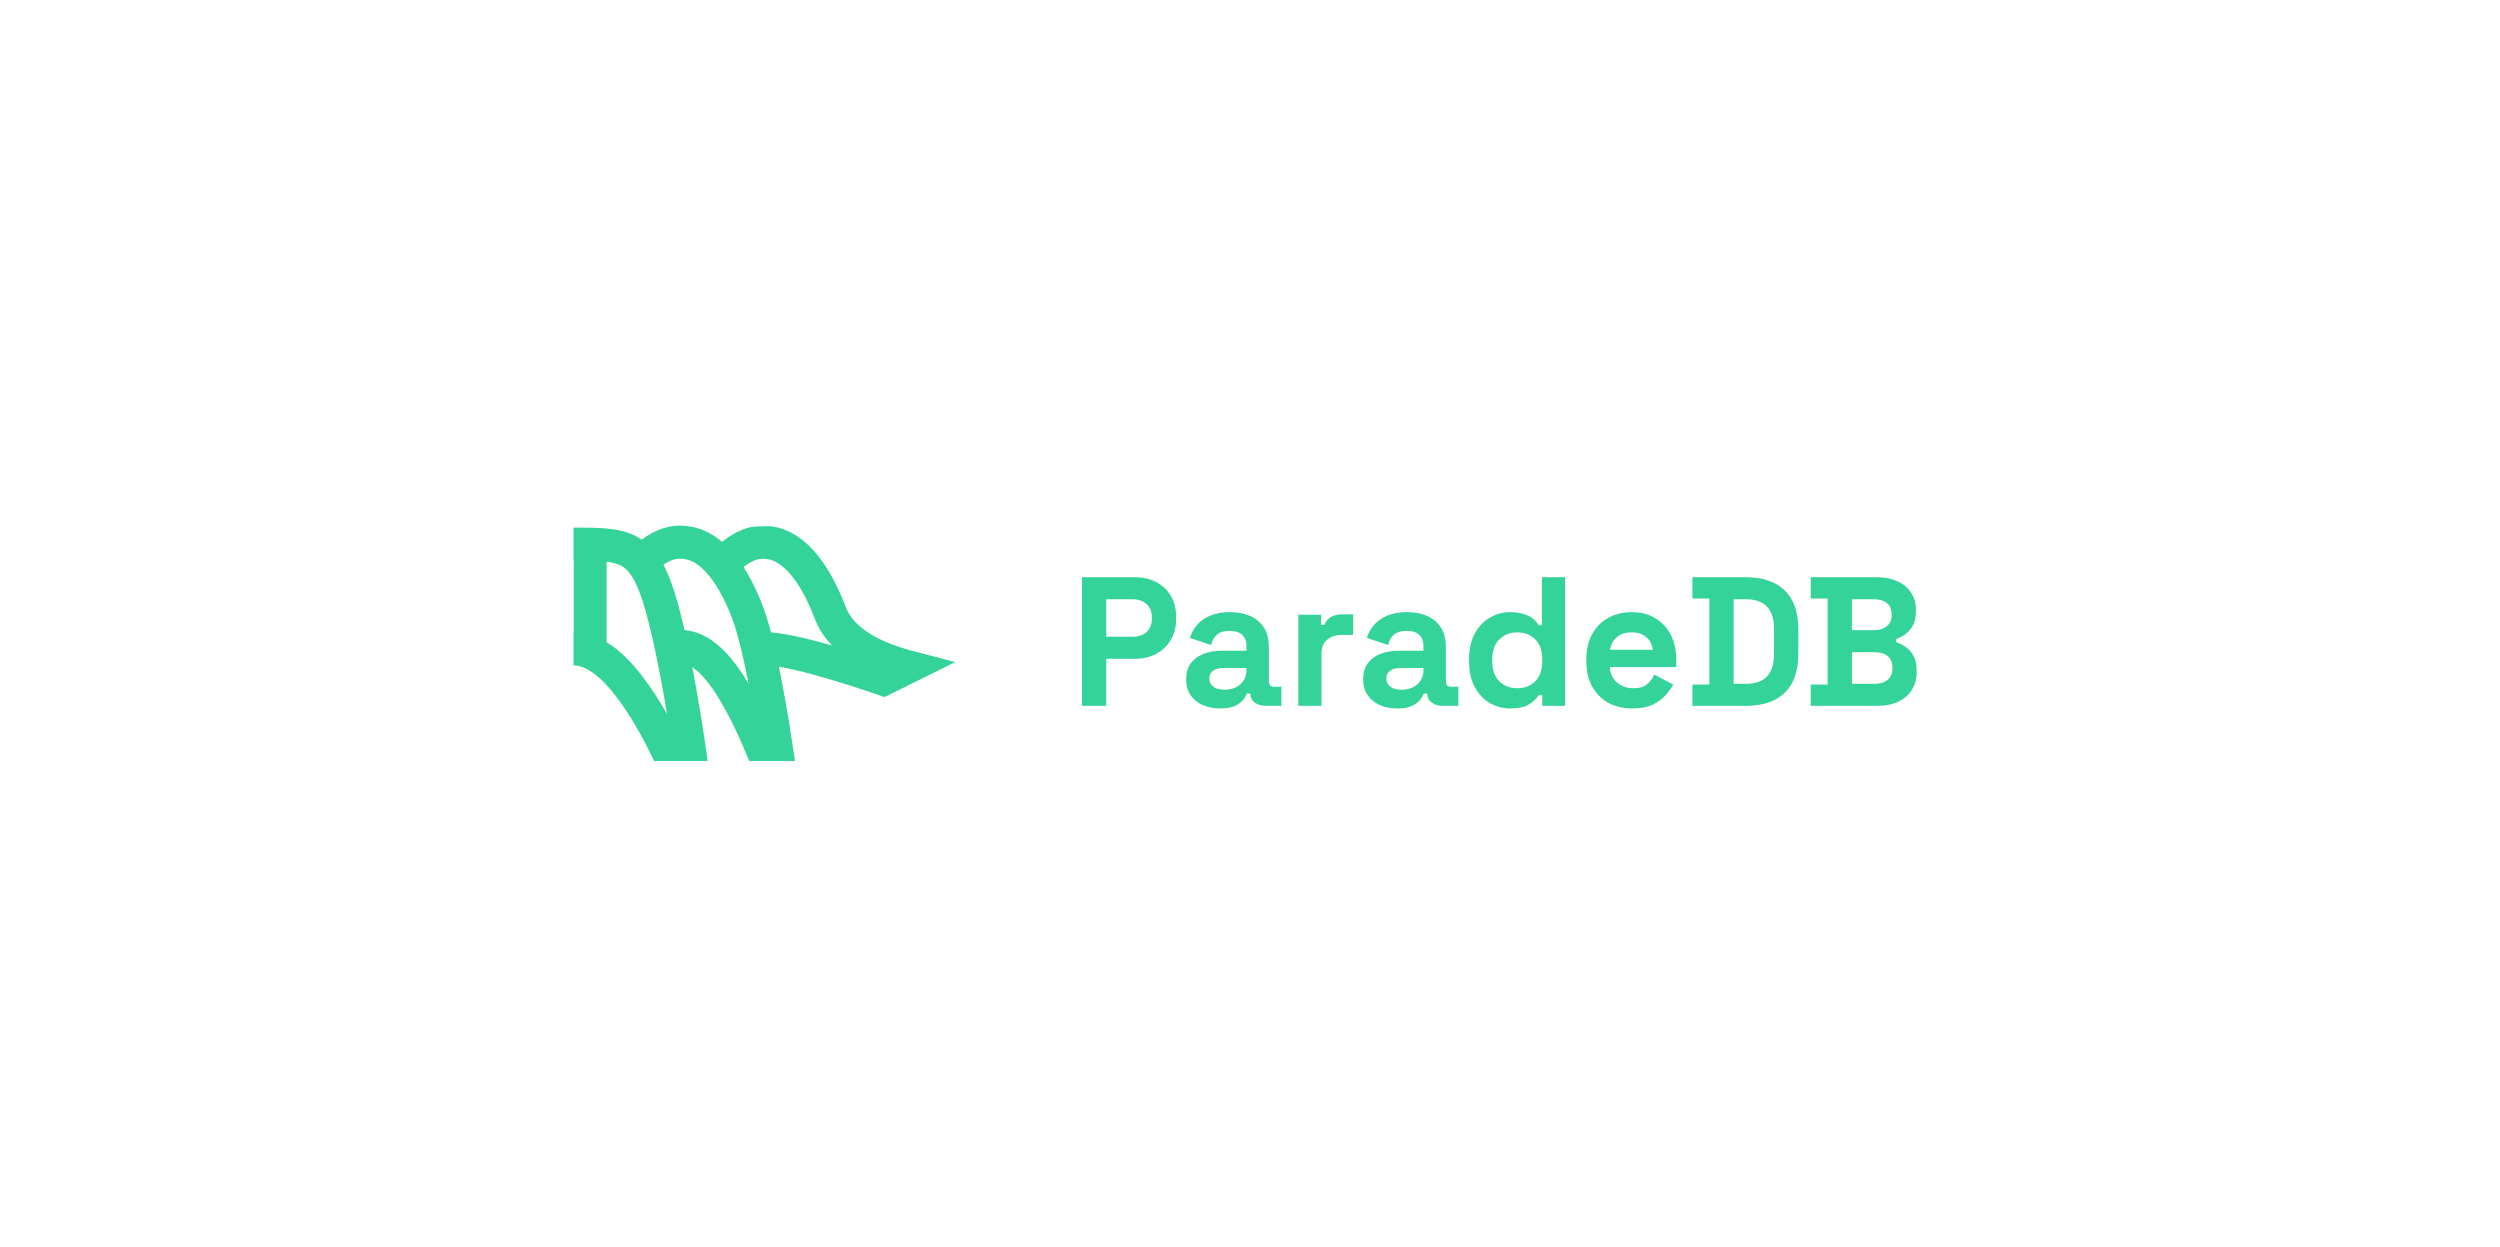
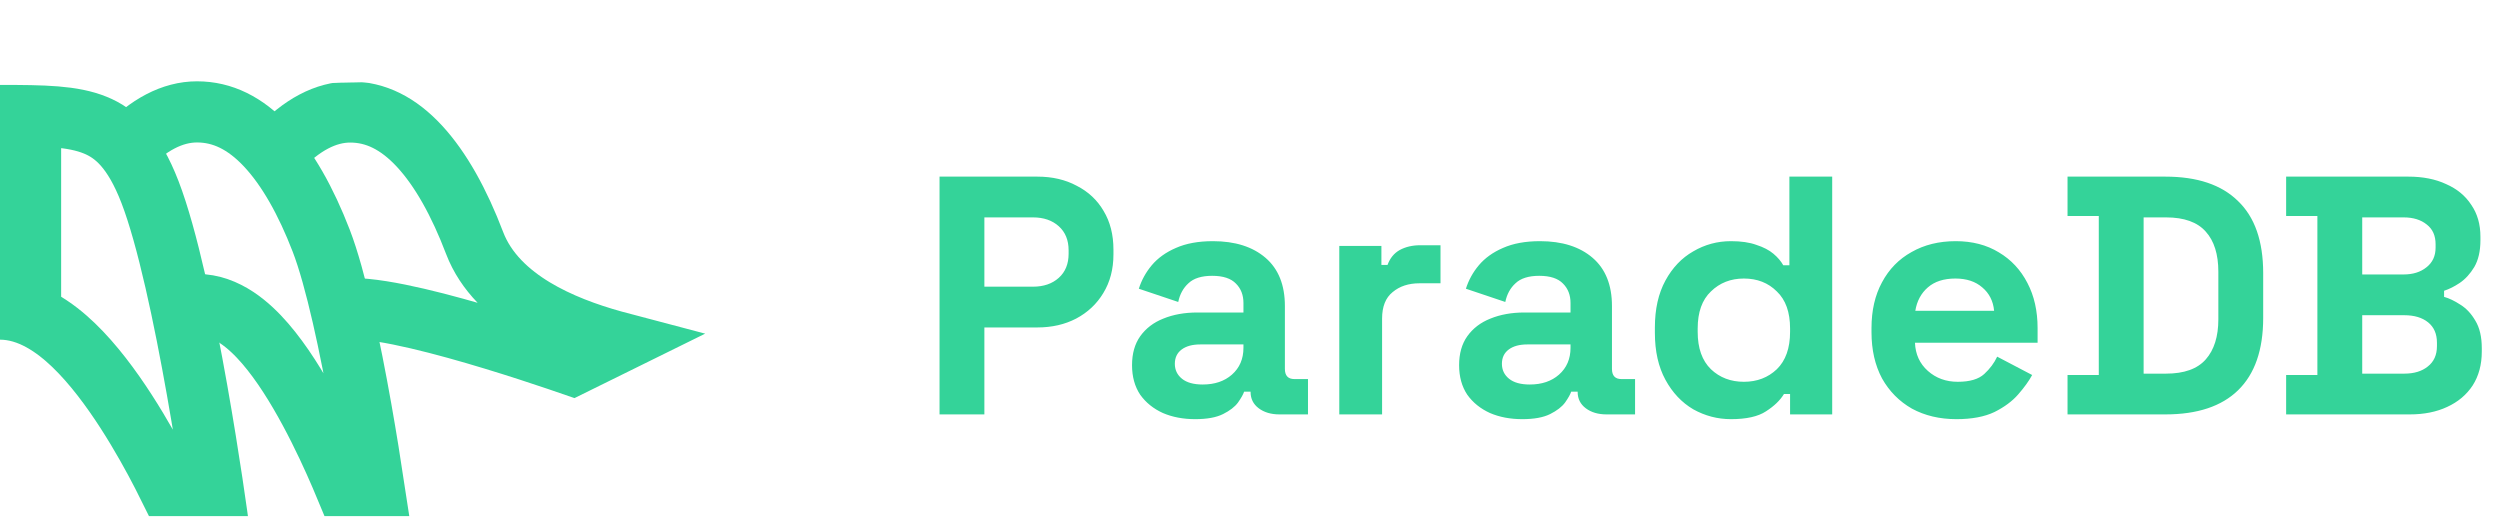
- <svg xmlns="http://www.w3.org/2000/svg" width="680" height="339" viewBox="0 0 680 339" fill="none">
-   <mask id="mask0_31_2" style="mask-type:alpha" maskUnits="userSpaceOnUse" x="172" y="142" width="45" height="65">
-     <path d="M172 142H216.717V207H185.5L172 142Z" fill="#D9D9D9" />
+ <svg xmlns="http://www.w3.org/2000/svg" width="368" height="77" viewBox="0 0 368 77" fill="none">
+   <mask id="mask0_65_31" style="mask-type:alpha" maskUnits="userSpaceOnUse" x="16" y="11" width="45" height="65">
+     <path d="M16 11H60.717V76H29.5L16 11Z" fill="#D9D9D9" />
  </mask>
-   <g mask="url(#mask0_31_2)">
-     <path d="M163.832 201.057C163.61 201.574 163.406 202.058 163.222 202.5H158.897C159.313 199.404 159.912 195.172 160.645 190.616C162.147 181.282 164.111 171.272 166.064 166.504C168.111 161.505 170.969 156.577 174.377 152.976C177.794 149.365 181.376 147.47 185 147.47C188.768 147.47 192.1 149.14 195.185 152.42C198.338 155.772 201.045 160.636 203.278 166.419C205.439 172.014 207.562 182.143 209.172 191.231C209.938 195.562 210.57 199.544 211.018 202.5H206.778C206.594 202.058 206.39 201.574 206.168 201.057C205.063 198.482 203.484 195.018 201.605 191.528C199.748 188.077 197.498 184.41 195.016 181.544C192.764 178.943 189.328 175.821 185 175.821C180.672 175.821 177.236 178.943 174.984 181.544C172.502 184.41 170.252 188.077 168.395 191.528C166.516 195.018 164.937 198.482 163.832 201.057Z" stroke="#34D399" stroke-width="9" />
+   <g mask="url(#mask0_65_31)">
+     <path d="M7.832 70.057C7.61 70.574 7.406 71.058 7.222 71.5H2.897C3.313 68.404 3.912 64.172 4.645 59.616C6.147 50.282 8.111 40.272 10.064 35.504C12.111 30.505 14.969 25.577 18.377 21.976C21.794 18.365 25.376 16.47 29 16.47C32.768 16.47 36.099 18.14 39.184 21.42C42.338 24.772 45.045 29.636 47.278 35.419C49.439 41.014 51.562 51.143 53.172 60.231C53.938 64.562 54.57 68.544 55.017 71.5H50.778C50.594 71.058 50.39 70.574 50.168 70.057C49.063 67.482 47.484 64.018 45.605 60.528C43.748 57.077 41.498 53.41 39.016 50.544C36.764 47.943 33.328 44.821 29 44.821C24.672 44.821 21.236 47.943 18.984 50.544C16.502 53.41 14.252 57.077 12.395 60.528C10.516 64.018 8.937 67.482 7.832 70.057Z" stroke="#34D399" stroke-width="9" />
  </g>
-   <mask id="mask1_31_2" style="mask-type:alpha" maskUnits="userSpaceOnUse" x="156" y="131" width="37" height="76">
-     <rect x="156" y="131" width="36.5" height="76" fill="#D9D9D9" />
+   <mask id="mask1_65_31" style="mask-type:alpha" maskUnits="userSpaceOnUse" x="0" y="0" width="37" height="76">
+     <rect width="36.5" height="76" fill="#D9D9D9" />
  </mask>
-   <g mask="url(#mask1_31_2)">
-     <path d="M132.084 200.878C131.78 201.467 131.506 202.011 131.264 202.5H124.61C124.646 202.224 124.685 201.938 124.724 201.644C125.211 198.019 125.913 193.061 126.772 187.722C128.524 176.829 130.832 165.033 133.154 159.362C135.313 154.091 138.175 151.491 141.549 150.027C145.199 148.444 149.864 148 156 148C162.481 148 166.694 148.063 170.042 149.428C172.916 150.6 175.654 152.988 178.082 159.278C180.639 165.899 183.132 177.813 185.012 188.43C185.939 193.664 186.697 198.463 187.223 201.955C187.251 202.14 187.279 202.322 187.305 202.5H180.736C180.494 202.011 180.22 201.467 179.916 200.878C178.62 198.359 176.767 194.971 174.563 191.559C172.381 188.18 169.745 184.603 166.854 181.82C164.113 179.182 160.369 176.5 156 176.5C151.631 176.5 147.887 179.182 145.146 181.82C142.255 184.603 139.619 188.18 137.437 191.559C135.233 194.971 133.38 198.359 132.084 200.878Z" stroke="#34D399" stroke-width="9" />
-     <rect x="156" y="145" width="9" height="35" fill="#34D399" />
+   <g mask="url(#mask1_65_31)">
+     <path d="M-23.916 69.878C-24.22 70.467 -24.494 71.011 -24.736 71.5H-31.39C-31.354 71.224 -31.315 70.938 -31.276 70.644C-30.789 67.019 -30.087 62.061 -29.228 56.722C-27.476 45.829 -25.168 34.033 -22.846 28.362C-20.687 23.091 -17.826 20.491 -14.451 19.027C-10.801 17.444 -6.136 17 0 17C6.481 17 10.694 17.063 14.042 18.428C16.916 19.6 19.654 21.988 22.082 28.278C24.639 34.899 27.132 46.813 29.012 57.43C29.939 62.664 30.697 67.463 31.223 70.955C31.251 71.14 31.279 71.322 31.305 71.5H24.736C24.494 71.011 24.22 70.467 23.916 69.878C22.62 67.359 20.767 63.971 18.563 60.559C16.381 57.18 13.745 53.603 10.854 50.821C8.113 48.182 4.369 45.5 0 45.5C-4.369 45.5 -8.113 48.182 -10.854 50.821C-13.745 53.603 -16.381 57.18 -18.563 60.559C-20.767 63.971 -22.62 67.359 -23.916 69.878Z" stroke="#34D399" stroke-width="9" />
+     <rect y="14" width="9" height="35" fill="#34D399" />
  </g>
-   <mask id="mask2_31_2" style="mask-type:alpha" maskUnits="userSpaceOnUse" x="189" y="142" width="76" height="66">
-     <path d="M189.5 143.5L264.868 142V208H226.859L209 182L198 154.443L189.5 143.5Z" fill="#D9D9D9" />
+   <mask id="mask2_65_31" style="mask-type:alpha" maskUnits="userSpaceOnUse" x="33" y="11" width="76" height="66">
+     <path d="M33.5 12.5L108.868 11V77H70.859L53 51L42 23.443L33.5 12.5Z" fill="#D9D9D9" />
  </mask>
-   <g mask="url(#mask2_31_2)">
-     <path d="M186.35 202.014C186.125 202.547 185.918 203.045 185.732 203.5H181.394C181.398 203.473 181.401 203.446 181.405 203.419C181.822 200.275 182.422 195.974 183.157 191.343C184.66 181.869 186.629 171.69 188.59 166.835C190.644 161.75 193.511 156.737 196.93 153.074C200.361 149.398 203.944 147.485 207.553 147.485C211.305 147.485 214.638 149.171 217.736 152.51C220.901 155.921 223.617 160.87 225.857 166.751C227.525 171.132 230.998 174.231 234.61 176.412C238.252 178.611 242.453 180.132 246.287 181.193C246.535 181.262 246.783 181.329 247.03 181.394L240.258 184.734C239.654 184.525 238.916 184.272 238.069 183.985C235.63 183.16 232.279 182.057 228.643 180.953C225.016 179.851 221.06 178.733 217.422 177.886C213.882 177.063 210.295 176.41 207.553 176.41C205.283 176.41 203.306 177.284 201.738 178.33C200.163 179.38 198.749 180.766 197.507 182.221C195.026 185.126 192.775 188.845 190.916 192.345C189.037 195.886 187.456 199.4 186.35 202.014Z" stroke="#34D399" stroke-width="9" />
+   <g mask="url(#mask2_65_31)">
+     <path d="M25.394 72.5C25.398 72.473 25.401 72.446 25.405 72.419C25.822 69.275 26.422 64.974 27.157 60.343C28.66 50.868 30.629 40.69 32.59 35.835C34.644 30.75 37.511 25.737 40.93 22.074C44.361 18.398 47.944 16.485 51.553 16.485C55.305 16.485 58.638 18.171 61.736 21.51C64.9 24.921 67.617 29.87 69.857 35.751C71.525 40.131 74.999 43.231 78.61 45.412C82.252 47.611 86.453 49.132 90.287 50.193C90.535 50.262 90.784 50.329 91.03 50.394L84.258 53.734C83.654 53.525 82.916 53.272 82.069 52.985C79.63 52.16 76.279 51.057 72.643 49.953C69.016 48.851 65.06 47.733 61.422 46.886C57.882 46.063 54.295 45.41 51.553 45.41C49.283 45.41 47.306 46.284 45.737 47.33C44.163 48.38 42.749 49.766 41.507 51.221C39.026 54.126 36.775 57.845 34.916 61.345C33.037 64.886 31.456 68.4 30.35 71.014C30.125 71.547 29.918 72.045 29.732 72.5H25.394Z" stroke="#34D399" stroke-width="9" />
  </g>
-   <path d="M294.3 192V157H308.7C310.9 157 312.833 157.45 314.5 158.35C316.2 159.217 317.517 160.45 318.45 162.05C319.417 163.65 319.9 165.55 319.9 167.75V168.45C319.9 170.617 319.4 172.517 318.4 174.15C317.433 175.75 316.1 177 314.4 177.9C312.733 178.767 310.833 179.2 308.7 179.2H300.9V192H294.3ZM300.9 173.2H308.05C309.617 173.2 310.883 172.767 311.85 171.9C312.817 171.033 313.3 169.85 313.3 168.35V167.85C313.3 166.35 312.817 165.167 311.85 164.3C310.883 163.433 309.617 163 308.05 163H300.9V173.2ZM331.936 192.7C330.17 192.7 328.586 192.4 327.186 191.8C325.786 191.167 324.67 190.267 323.836 189.1C323.036 187.9 322.636 186.45 322.636 184.75C322.636 183.05 323.036 181.633 323.836 180.5C324.67 179.333 325.803 178.467 327.236 177.9C328.703 177.3 330.37 177 332.236 177H339.036V175.6C339.036 174.433 338.67 173.483 337.936 172.75C337.203 171.983 336.036 171.6 334.436 171.6C332.87 171.6 331.703 171.967 330.936 172.7C330.17 173.4 329.67 174.317 329.436 175.45L323.636 173.5C324.036 172.233 324.67 171.083 325.536 170.05C326.436 168.983 327.62 168.133 329.086 167.5C330.586 166.833 332.403 166.5 334.536 166.5C337.803 166.5 340.386 167.317 342.286 168.95C344.186 170.583 345.136 172.95 345.136 176.05V185.3C345.136 186.3 345.603 186.8 346.536 186.8H348.536V192H344.336C343.103 192 342.086 191.7 341.286 191.1C340.486 190.5 340.086 189.7 340.086 188.7V188.65H339.136C339.003 189.05 338.703 189.583 338.236 190.25C337.77 190.883 337.036 191.45 336.036 191.95C335.036 192.45 333.67 192.7 331.936 192.7ZM333.036 187.6C334.803 187.6 336.236 187.117 337.336 186.15C338.47 185.15 339.036 183.833 339.036 182.2V181.7H332.686C331.52 181.7 330.603 181.95 329.936 182.45C329.27 182.95 328.936 183.65 328.936 184.55C328.936 185.45 329.286 186.183 329.986 186.75C330.686 187.317 331.703 187.6 333.036 187.6ZM353.143 192V167.2H359.343V170H360.243C360.609 169 361.209 168.267 362.043 167.8C362.909 167.333 363.909 167.1 365.043 167.1H368.043V172.7H364.943C363.343 172.7 362.026 173.133 360.993 174C359.959 174.833 359.443 176.133 359.443 177.9V192H353.143ZM380.081 192.7C378.314 192.7 376.731 192.4 375.331 191.8C373.931 191.167 372.814 190.267 371.981 189.1C371.181 187.9 370.781 186.45 370.781 184.75C370.781 183.05 371.181 181.633 371.981 180.5C372.814 179.333 373.948 178.467 375.381 177.9C376.848 177.3 378.514 177 380.381 177H387.181V175.6C387.181 174.433 386.814 173.483 386.081 172.75C385.348 171.983 384.181 171.6 382.581 171.6C381.014 171.6 379.848 171.967 379.081 172.7C378.314 173.4 377.814 174.317 377.581 175.45L371.781 173.5C372.181 172.233 372.814 171.083 373.681 170.05C374.581 168.983 375.764 168.133 377.231 167.5C378.731 166.833 380.548 166.5 382.681 166.5C385.948 166.5 388.531 167.317 390.431 168.95C392.331 170.583 393.281 172.95 393.281 176.05V185.3C393.281 186.3 393.748 186.8 394.681 186.8H396.681V192H392.481C391.248 192 390.231 191.7 389.431 191.1C388.631 190.5 388.231 189.7 388.231 188.7V188.65H387.281C387.148 189.05 386.848 189.583 386.381 190.25C385.914 190.883 385.181 191.45 384.181 191.95C383.181 192.45 381.814 192.7 380.081 192.7ZM381.181 187.6C382.948 187.6 384.381 187.117 385.481 186.15C386.614 185.15 387.181 183.833 387.181 182.2V181.7H380.831C379.664 181.7 378.748 181.95 378.081 182.45C377.414 182.95 377.081 183.65 377.081 184.55C377.081 185.45 377.431 186.183 378.131 186.75C378.831 187.317 379.848 187.6 381.181 187.6ZM410.799 192.7C408.832 192.7 406.982 192.217 405.249 191.25C403.549 190.25 402.182 188.8 401.149 186.9C400.115 185 399.599 182.7 399.599 180V179.2C399.599 176.5 400.115 174.2 401.149 172.3C402.182 170.4 403.549 168.967 405.249 168C406.949 167 408.799 166.5 410.799 166.5C412.299 166.5 413.549 166.683 414.549 167.05C415.582 167.383 416.415 167.817 417.049 168.35C417.682 168.883 418.165 169.45 418.499 170.05H419.399V157H425.699V192H419.499V189H418.599C418.032 189.933 417.149 190.783 415.949 191.55C414.782 192.317 413.065 192.7 410.799 192.7ZM412.699 187.2C414.632 187.2 416.249 186.583 417.549 185.35C418.849 184.083 419.499 182.25 419.499 179.85V179.35C419.499 176.95 418.849 175.133 417.549 173.9C416.282 172.633 414.665 172 412.699 172C410.765 172 409.149 172.633 407.849 173.9C406.549 175.133 405.899 176.95 405.899 179.35V179.85C405.899 182.25 406.549 184.083 407.849 185.35C409.149 186.583 410.765 187.2 412.699 187.2ZM443.984 192.7C441.517 192.7 439.334 192.183 437.434 191.15C435.567 190.083 434.1 188.6 433.034 186.7C432 184.767 431.484 182.5 431.484 179.9V179.3C431.484 176.7 432 174.45 433.034 172.55C434.067 170.617 435.517 169.133 437.384 168.1C439.25 167.033 441.417 166.5 443.884 166.5C446.317 166.5 448.434 167.05 450.234 168.15C452.034 169.217 453.434 170.717 454.434 172.65C455.434 174.55 455.934 176.767 455.934 179.3V181.45H437.884C437.95 183.15 438.584 184.533 439.784 185.6C440.984 186.667 442.45 187.2 444.184 187.2C445.95 187.2 447.25 186.817 448.084 186.05C448.917 185.283 449.55 184.433 449.984 183.5L455.134 186.2C454.667 187.067 453.984 188.017 453.084 189.05C452.217 190.05 451.05 190.917 449.584 191.65C448.117 192.35 446.25 192.7 443.984 192.7ZM437.934 176.75H449.534C449.4 175.317 448.817 174.167 447.784 173.3C446.784 172.433 445.467 172 443.834 172C442.134 172 440.784 172.433 439.784 173.3C438.784 174.167 438.167 175.317 437.934 176.75ZM460.341 192V186.2H464.941V162.8H460.341V157H474.741C479.441 157 483.008 158.2 485.441 160.6C487.908 162.967 489.141 166.5 489.141 171.2V177.8C489.141 182.5 487.908 186.05 485.441 188.45C483.008 190.817 479.441 192 474.741 192H460.341ZM471.541 186H474.841C477.508 186 479.458 185.3 480.691 183.9C481.924 182.5 482.541 180.533 482.541 178V171C482.541 168.433 481.924 166.467 480.691 165.1C479.458 163.7 477.508 163 474.841 163H471.541V186ZM492.519 192V186.2H497.119V162.8H492.519V157H510.519C512.652 157 514.502 157.367 516.069 158.1C517.669 158.8 518.902 159.817 519.769 161.15C520.669 162.45 521.119 164.017 521.119 165.85V166.35C521.119 167.95 520.819 169.267 520.219 170.3C519.619 171.3 518.902 172.083 518.069 172.65C517.269 173.183 516.502 173.567 515.769 173.8V174.7C516.502 174.9 517.302 175.283 518.169 175.85C519.035 176.383 519.769 177.167 520.369 178.2C521.002 179.233 521.319 180.583 521.319 182.25V182.75C521.319 184.683 520.869 186.35 519.969 187.75C519.069 189.117 517.819 190.167 516.219 190.9C514.652 191.633 512.819 192 510.719 192H492.519ZM503.719 186H509.919C511.352 186 512.502 185.65 513.369 184.95C514.269 184.25 514.719 183.25 514.719 181.95V181.45C514.719 180.15 514.285 179.15 513.419 178.45C512.552 177.75 511.385 177.4 509.919 177.4H503.719V186ZM503.719 171.4H509.819C511.185 171.4 512.302 171.05 513.169 170.35C514.069 169.65 514.519 168.683 514.519 167.45V166.95C514.519 165.683 514.085 164.717 513.219 164.05C512.352 163.35 511.219 163 509.819 163H503.719V171.4Z" fill="#34D399" />
+   <path d="M138.3 61V26H152.7C154.9 26 156.833 26.45 158.5 27.35C160.2 28.217 161.517 29.45 162.45 31.05C163.417 32.65 163.9 34.55 163.9 36.75V37.45C163.9 39.617 163.4 41.517 162.4 43.15C161.433 44.75 160.1 46 158.4 46.9C156.733 47.767 154.833 48.2 152.7 48.2H144.9V61H138.3ZM144.9 42.2H152.05C153.617 42.2 154.883 41.767 155.85 40.9C156.817 40.033 157.3 38.85 157.3 37.35V36.85C157.3 35.35 156.817 34.167 155.85 33.3C154.883 32.433 153.617 32 152.05 32H144.9V42.2ZM175.936 61.7C174.17 61.7 172.586 61.4 171.186 60.8C169.786 60.167 168.67 59.267 167.836 58.1C167.036 56.9 166.636 55.45 166.636 53.75C166.636 52.05 167.036 50.633 167.836 49.5C168.67 48.333 169.803 47.467 171.236 46.9C172.703 46.3 174.37 46 176.236 46H183.036V44.6C183.036 43.433 182.67 42.483 181.936 41.75C181.203 40.983 180.036 40.6 178.436 40.6C176.87 40.6 175.703 40.967 174.936 41.7C174.17 42.4 173.67 43.317 173.436 44.45L167.636 42.5C168.036 41.233 168.67 40.083 169.536 39.05C170.436 37.983 171.62 37.133 173.086 36.5C174.586 35.833 176.403 35.5 178.536 35.5C181.803 35.5 184.386 36.317 186.286 37.95C188.186 39.583 189.136 41.95 189.136 45.05V54.3C189.136 55.3 189.603 55.8 190.536 55.8H192.536V61H188.336C187.103 61 186.086 60.7 185.286 60.1C184.486 59.5 184.086 58.7 184.086 57.7V57.65H183.136C183.003 58.05 182.703 58.583 182.236 59.25C181.77 59.883 181.036 60.45 180.036 60.95C179.036 61.45 177.67 61.7 175.936 61.7ZM177.036 56.6C178.803 56.6 180.236 56.117 181.336 55.15C182.47 54.15 183.036 52.833 183.036 51.2V50.7H176.686C175.52 50.7 174.603 50.95 173.936 51.45C173.27 51.95 172.936 52.65 172.936 53.55C172.936 54.45 173.286 55.183 173.986 55.75C174.686 56.317 175.703 56.6 177.036 56.6ZM197.143 61V36.2H203.343V39H204.243C204.609 38 205.209 37.267 206.043 36.8C206.909 36.333 207.909 36.1 209.043 36.1H212.043V41.7H208.943C207.343 41.7 206.026 42.133 204.993 43C203.959 43.833 203.443 45.133 203.443 46.9V61H197.143ZM224.081 61.7C222.314 61.7 220.731 61.4 219.331 60.8C217.931 60.167 216.814 59.267 215.981 58.1C215.181 56.9 214.781 55.45 214.781 53.75C214.781 52.05 215.181 50.633 215.981 49.5C216.814 48.333 217.948 47.467 219.381 46.9C220.848 46.3 222.514 46 224.381 46H231.181V44.6C231.181 43.433 230.814 42.483 230.081 41.75C229.348 40.983 228.181 40.6 226.581 40.6C225.014 40.6 223.848 40.967 223.081 41.7C222.314 42.4 221.814 43.317 221.581 44.45L215.781 42.5C216.181 41.233 216.814 40.083 217.681 39.05C218.581 37.983 219.764 37.133 221.231 36.5C222.731 35.833 224.548 35.5 226.681 35.5C229.948 35.5 232.531 36.317 234.431 37.95C236.331 39.583 237.281 41.95 237.281 45.05V54.3C237.281 55.3 237.748 55.8 238.681 55.8H240.681V61H236.481C235.248 61 234.231 60.7 233.431 60.1C232.631 59.5 232.231 58.7 232.231 57.7V57.65H231.281C231.148 58.05 230.848 58.583 230.381 59.25C229.914 59.883 229.181 60.45 228.181 60.95C227.181 61.45 225.814 61.7 224.081 61.7ZM225.181 56.6C226.948 56.6 228.381 56.117 229.481 55.15C230.614 54.15 231.181 52.833 231.181 51.2V50.7H224.831C223.664 50.7 222.748 50.95 222.081 51.45C221.414 51.95 221.081 52.65 221.081 53.55C221.081 54.45 221.431 55.183 222.131 55.75C222.831 56.317 223.848 56.6 225.181 56.6ZM254.799 61.7C252.832 61.7 250.982 61.217 249.249 60.25C247.549 59.25 246.182 57.8 245.149 55.9C244.115 54 243.599 51.7 243.599 49V48.2C243.599 45.5 244.115 43.2 245.149 41.3C246.182 39.4 247.549 37.967 249.249 37C250.949 36 252.799 35.5 254.799 35.5C256.299 35.5 257.549 35.683 258.549 36.05C259.582 36.383 260.415 36.817 261.049 37.35C261.682 37.883 262.165 38.45 262.499 39.05H263.399V26H269.699V61H263.499V58H262.599C262.032 58.933 261.149 59.783 259.949 60.55C258.782 61.317 257.065 61.7 254.799 61.7ZM256.699 56.2C258.632 56.2 260.249 55.583 261.549 54.35C262.849 53.083 263.499 51.25 263.499 48.85V48.35C263.499 45.95 262.849 44.133 261.549 42.9C260.282 41.633 258.665 41 256.699 41C254.765 41 253.149 41.633 251.849 42.9C250.549 44.133 249.899 45.95 249.899 48.35V48.85C249.899 51.25 250.549 53.083 251.849 54.35C253.149 55.583 254.765 56.2 256.699 56.2ZM287.984 61.7C285.517 61.7 283.334 61.183 281.434 60.15C279.567 59.083 278.1 57.6 277.034 55.7C276 53.767 275.484 51.5 275.484 48.9V48.3C275.484 45.7 276 43.45 277.034 41.55C278.067 39.617 279.517 38.133 281.384 37.1C283.25 36.033 285.417 35.5 287.884 35.5C290.317 35.5 292.434 36.05 294.234 37.15C296.034 38.217 297.434 39.717 298.434 41.65C299.434 43.55 299.934 45.767 299.934 48.3V50.45H281.884C281.95 52.15 282.584 53.533 283.784 54.6C284.984 55.667 286.45 56.2 288.184 56.2C289.95 56.2 291.25 55.817 292.084 55.05C292.917 54.283 293.55 53.433 293.984 52.5L299.134 55.2C298.667 56.067 297.984 57.017 297.084 58.05C296.217 59.05 295.05 59.917 293.584 60.65C292.117 61.35 290.25 61.7 287.984 61.7ZM281.934 45.75H293.534C293.4 44.317 292.817 43.167 291.784 42.3C290.784 41.433 289.467 41 287.834 41C286.134 41 284.784 41.433 283.784 42.3C282.784 43.167 282.167 44.317 281.934 45.75ZM304.341 61V55.2H308.941V31.8H304.341V26H318.741C323.441 26 327.008 27.2 329.441 29.6C331.908 31.967 333.141 35.5 333.141 40.2V46.8C333.141 51.5 331.908 55.05 329.441 57.45C327.008 59.817 323.441 61 318.741 61H304.341ZM315.541 55H318.841C321.508 55 323.458 54.3 324.691 52.9C325.924 51.5 326.541 49.533 326.541 47V40C326.541 37.433 325.924 35.467 324.691 34.1C323.458 32.7 321.508 32 318.841 32H315.541V55ZM336.519 61V55.2H341.119V31.8H336.519V26H354.519C356.652 26 358.502 26.367 360.069 27.1C361.669 27.8 362.902 28.817 363.769 30.15C364.669 31.45 365.119 33.017 365.119 34.85V35.35C365.119 36.95 364.819 38.267 364.219 39.3C363.619 40.3 362.902 41.083 362.069 41.65C361.269 42.183 360.502 42.567 359.769 42.8V43.7C360.502 43.9 361.302 44.283 362.169 44.85C363.035 45.383 363.769 46.167 364.369 47.2C365.002 48.233 365.319 49.583 365.319 51.25V51.75C365.319 53.683 364.869 55.35 363.969 56.75C363.069 58.117 361.819 59.167 360.219 59.9C358.652 60.633 356.819 61 354.719 61H336.519ZM347.719 55H353.919C355.352 55 356.502 54.65 357.369 53.95C358.269 53.25 358.719 52.25 358.719 50.95V50.45C358.719 49.15 358.285 48.15 357.419 47.45C356.552 46.75 355.385 46.4 353.919 46.4H347.719V55ZM347.719 40.4H353.819C355.185 40.4 356.302 40.05 357.169 39.35C358.069 38.65 358.519 37.683 358.519 36.45V35.95C358.519 34.683 358.085 33.717 357.219 33.05C356.352 32.35 355.219 32 353.819 32H347.719V40.4Z" fill="#34D399" />
</svg>
